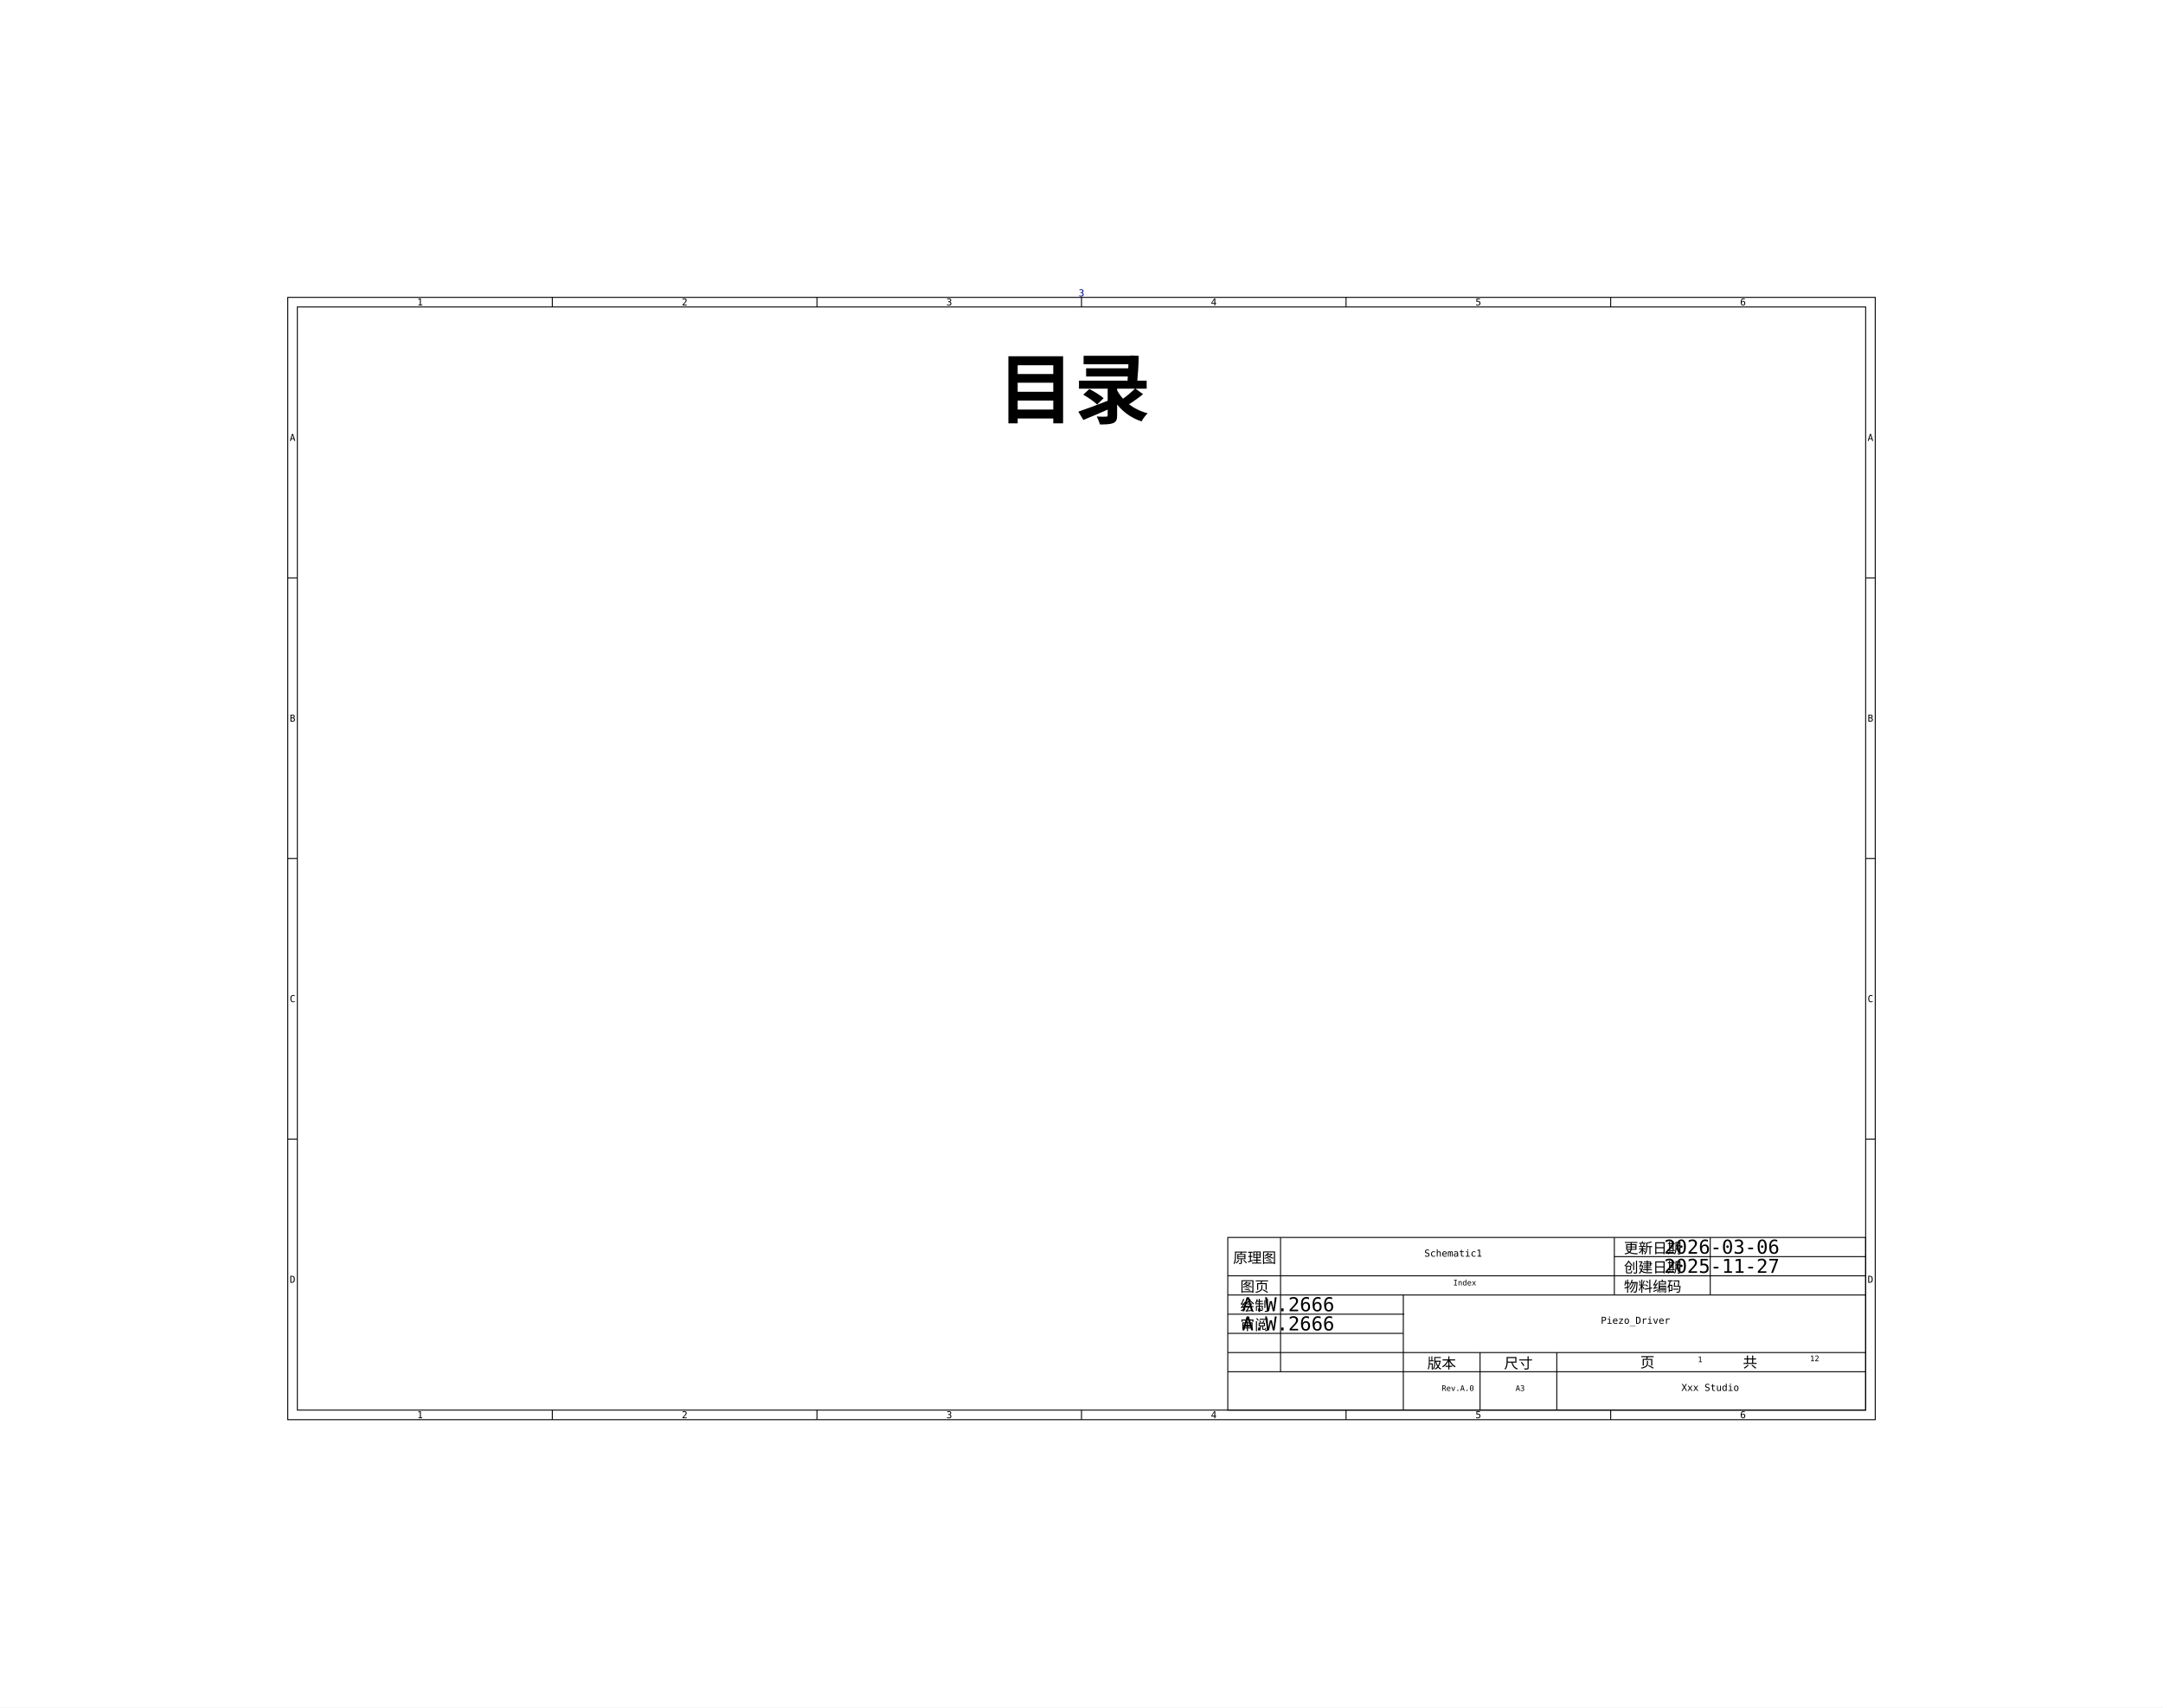
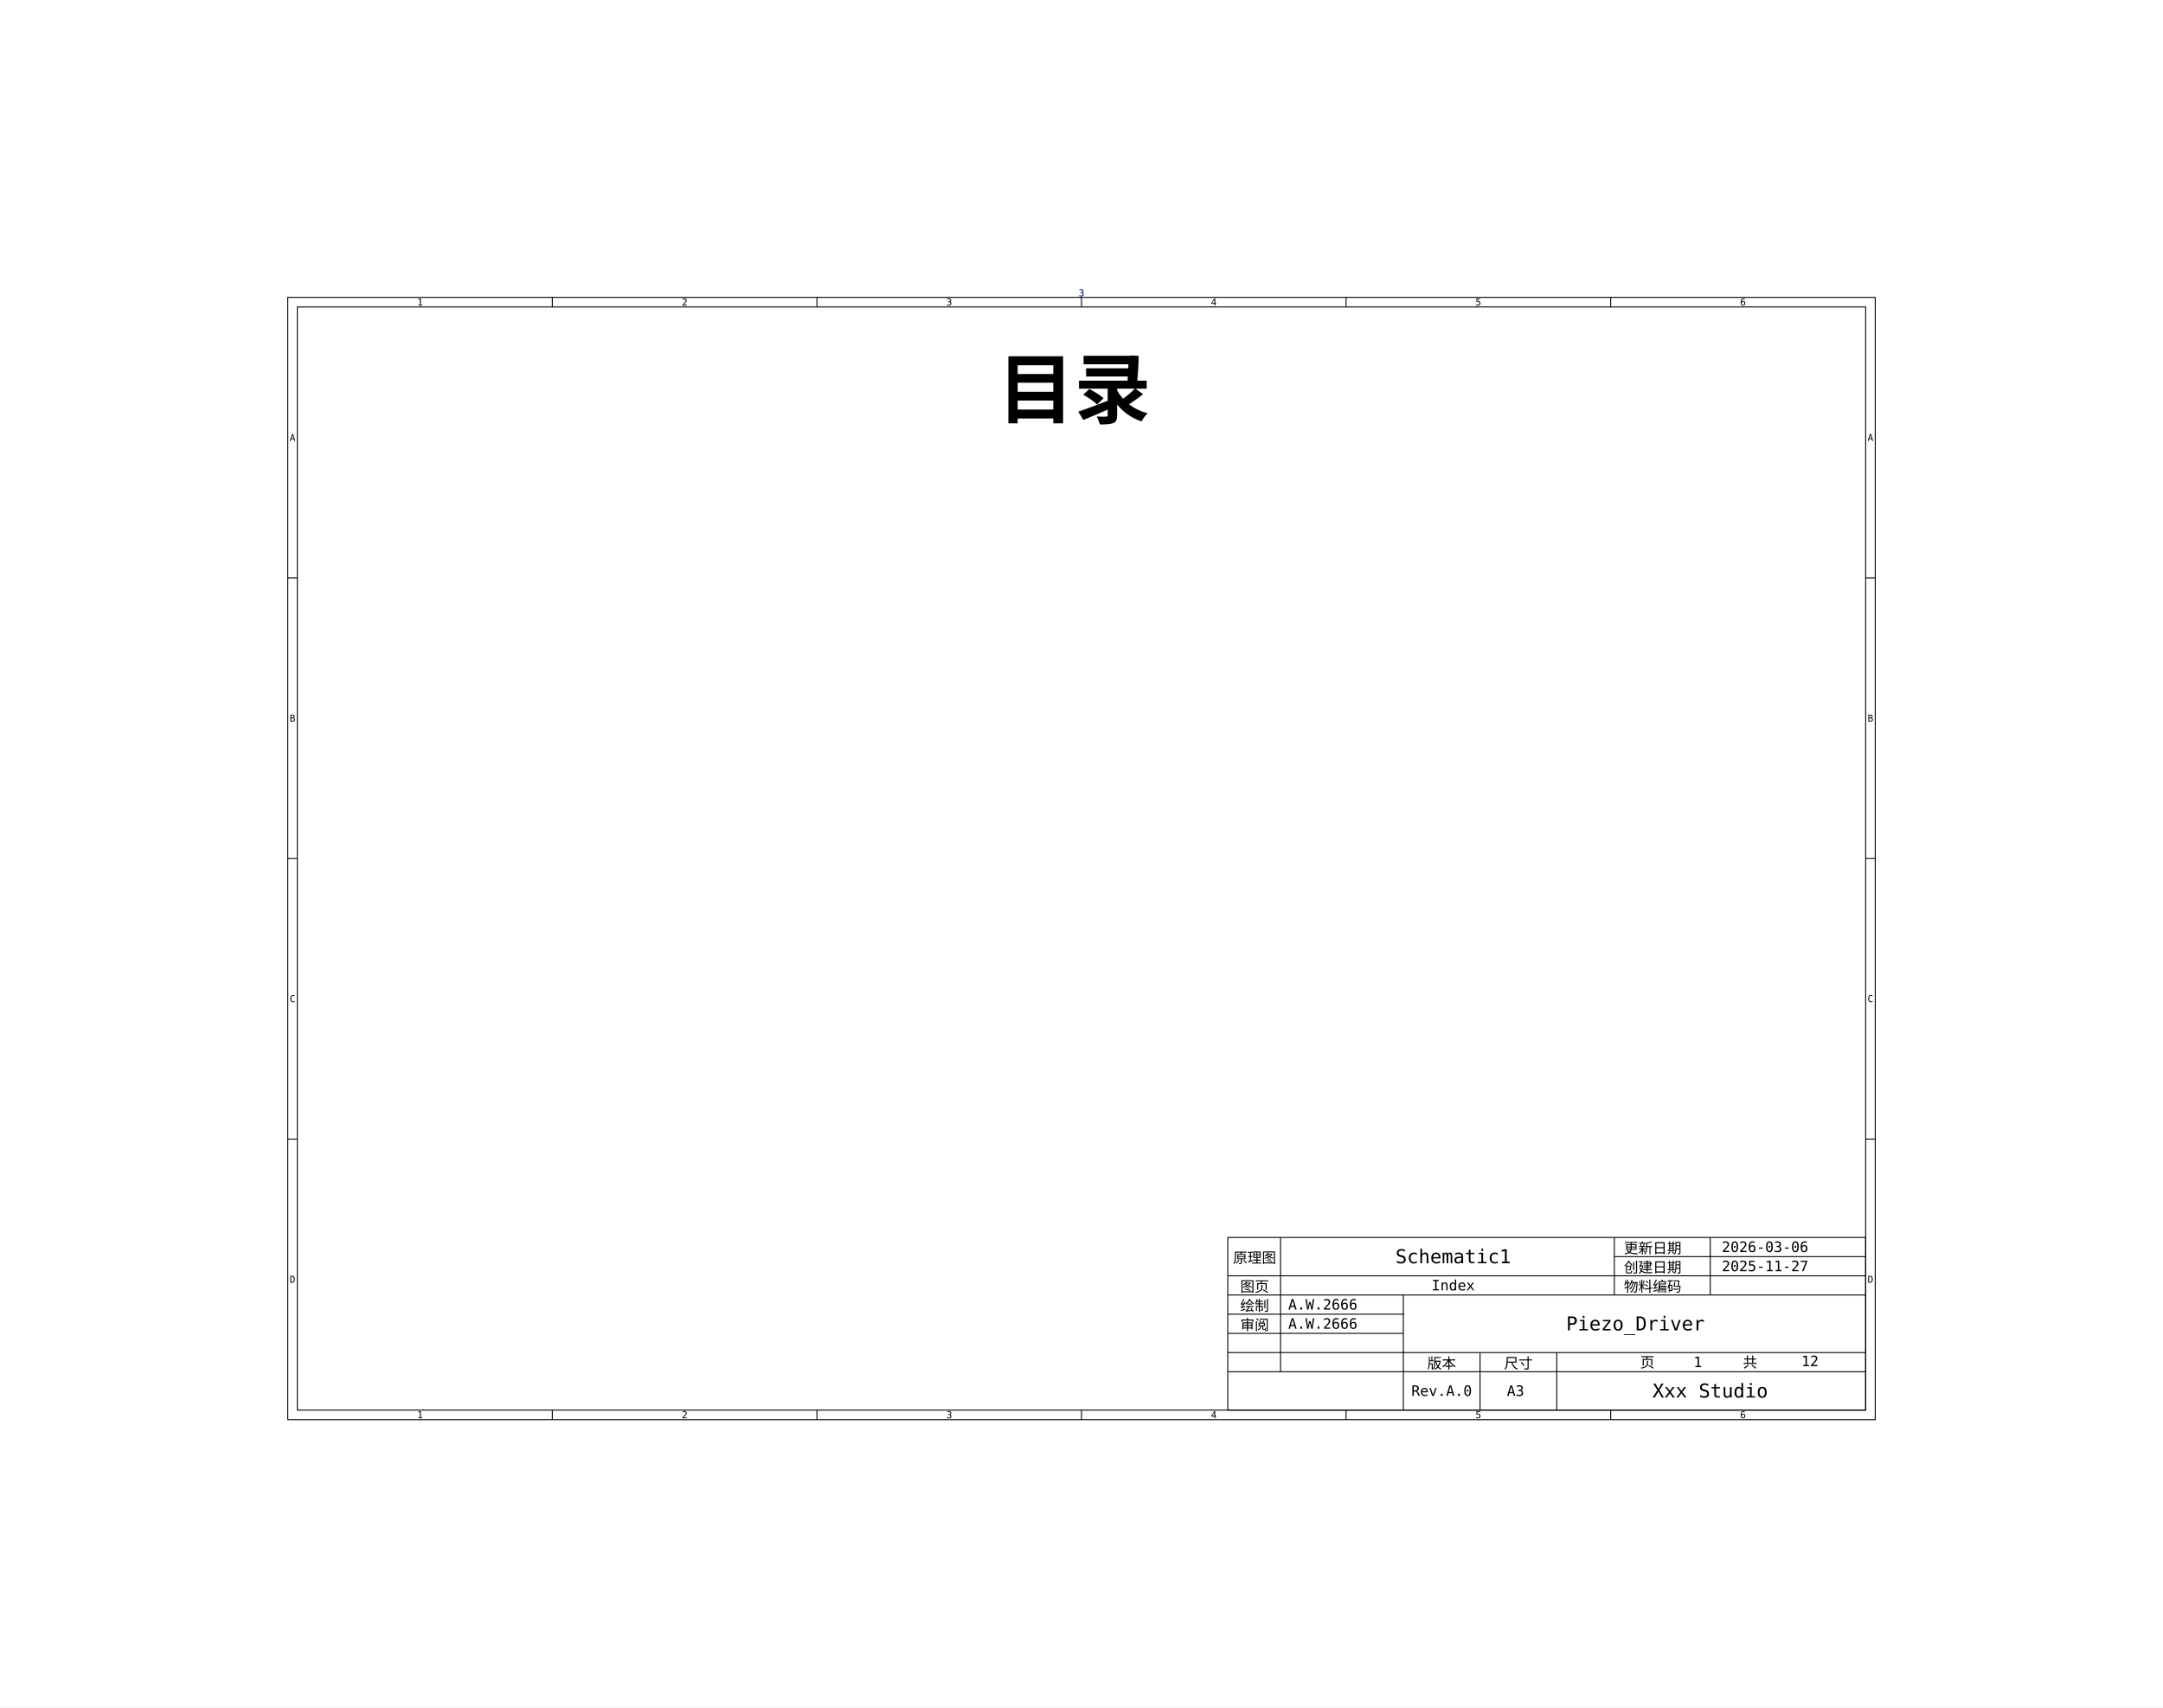
<svg xmlns="http://www.w3.org/2000/svg" viewBox="-300 -1480 2255 1780" font-family="Consolas, monospace">
  <rect x="-300" y="-1480" width="2255" height="1780" fill="#ffffff" />
  <text x="1008.0" y="-100.0" font-size="15" fill="#000000" text-anchor="middle" dominant-baseline="central">审阅</text>
  <text x="1008.0" y="-120.0" font-size="15" fill="#000000" text-anchor="middle" dominant-baseline="central">绘制</text>
  <text x="1203.0" y="-60.0" font-size="15" fill="#000000" text-anchor="middle" dominant-baseline="central">版本</text>
  <text x="1393.0" y="-160.0" font-size="15" fill="#000000" text-anchor="start" dominant-baseline="central">创建日期</text>
  <text x="1393.0" y="-140.0" font-size="15" fill="#000000" text-anchor="start" dominant-baseline="central">物料编码</text>
  <text x="1410.0" y="-61.0" font-size="15" fill="#000000" text-anchor="start" dominant-baseline="central">页</text>
  <text x="1517.0" y="-61.0" font-size="15" fill="#000000" text-anchor="start" dominant-baseline="central">共</text>
  <text x="1008.0" y="-170.0" font-size="15" fill="#000000" text-anchor="middle" dominant-baseline="central">原理图</text>
  <text x="1393.0" y="-180.0" font-size="15" fill="#000000" text-anchor="start" dominant-baseline="central">更新日期</text>
  <text x="1283.0" y="-60.0" font-size="15" fill="#000000" text-anchor="middle" dominant-baseline="central">尺寸</text>
  <text x="1008.0" y="-140.0" font-size="15" fill="#000000" text-anchor="middle" dominant-baseline="central">图页</text>
  <rect x="980.0" y="-190.0" width="665.0" height="180.0" rx="0.0" fill="none" stroke="#000000" stroke-width="1.0" />
  <polyline points="1243.0,-10.0 1243.0,-70.0 1243.0,-10.0" fill="none" stroke="#000000" stroke-width="1.0" />
  <polyline points="1035.0,-50.0 1035.0,-190.0 1035.0,-50.0" fill="none" stroke="#000000" stroke-width="1.0" />
  <polyline points="1383.0,-190.0 1383.0,-130.0 1383.0,-190.0" fill="none" stroke="#000000" stroke-width="1.0" />
  <polyline points="1483.0,-130.0 1483.0,-190.0 1483.0,-130.0" fill="none" stroke="#000000" stroke-width="1.0" />
  <polyline points="1163.0,-130.0 1163.0,-10.0 1163.0,-130.0" fill="none" stroke="#000000" stroke-width="1.0" />
  <polyline points="1164.0,-110.0 980.0,-110.0 1164.0,-110.0" fill="none" stroke="#000000" stroke-width="1.0" />
  <polyline points="1645.0,-170.0 1383.0,-170.0 1645.0,-170.0" fill="none" stroke="#000000" stroke-width="1.0" />
  <polyline points="1645.0,-50.0 980.0,-50.0 1645.0,-50.0" fill="none" stroke="#000000" stroke-width="1.0" />
  <polyline points="1645.0,-130.0 980.0,-130.0 1645.0,-130.0" fill="none" stroke="#000000" stroke-width="1.0" />
  <polyline points="1645.0,-70.0 980.0,-70.0 1645.0,-70.0" fill="none" stroke="#000000" stroke-width="1.0" />
  <polyline points="1163.0,-90.0 980.0,-90.0 1163.0,-90.0" fill="none" stroke="#000000" stroke-width="1.0" />
  <polyline points="1645.0,-150.0 980.0,-150.0 1645.0,-150.0" fill="none" stroke="#000000" stroke-width="1.0" />
  <polyline points="1323.0,-70.0 1323.0,-10.0 1323.0,-70.0" fill="none" stroke="#000000" stroke-width="1.0" />
  <rect x="0.0" y="-1170.0" width="1655.0" height="1170.0" rx="0.0" fill="none" stroke="#000000" stroke-width="1.0" />
  <rect x="10.0" y="-1160.0" width="1635.0" height="1150.0" rx="0.0" fill="none" stroke="#000000" stroke-width="1.0" />
  <polyline points="275.8,-0.0 275.8,-10.0 275.8,-0.0" fill="none" stroke="#000000" stroke-width="1.0" />
  <polyline points="275.8,-1170.0 275.8,-1160.0 275.8,-1170.0" fill="none" stroke="#000000" stroke-width="1.0" />
  <text x="137.9" y="-5.0" font-size="10" fill="#000000" text-anchor="middle" dominant-baseline="central">1</text>
  <text x="137.9" y="-1165.0" font-size="10" fill="#000000" text-anchor="middle" dominant-baseline="central">1</text>
  <polyline points="551.7,-0.0 551.7,-10.0 551.7,-0.0" fill="none" stroke="#000000" stroke-width="1.0" />
  <polyline points="551.7,-1170.0 551.7,-1160.0 551.7,-1170.0" fill="none" stroke="#000000" stroke-width="1.0" />
  <text x="413.8" y="-5.0" font-size="10" fill="#000000" text-anchor="middle" dominant-baseline="central">2</text>
  <text x="413.8" y="-1165.0" font-size="10" fill="#000000" text-anchor="middle" dominant-baseline="central">2</text>
  <polyline points="827.5,-0.0 827.5,-10.0 827.5,-0.0" fill="none" stroke="#000000" stroke-width="1.0" />
  <polyline points="827.5,-1170.0 827.5,-1160.0 827.5,-1170.0" fill="none" stroke="#000000" stroke-width="1.0" />
  <text x="689.6" y="-5.0" font-size="10" fill="#000000" text-anchor="middle" dominant-baseline="central">3</text>
  <text x="689.6" y="-1165.0" font-size="10" fill="#000000" text-anchor="middle" dominant-baseline="central">3</text>
  <polyline points="1103.3,-0.0 1103.3,-10.0 1103.3,-0.0" fill="none" stroke="#000000" stroke-width="1.0" />
  <polyline points="1103.3,-1170.0 1103.3,-1160.0 1103.3,-1170.0" fill="none" stroke="#000000" stroke-width="1.0" />
  <text x="965.4" y="-5.0" font-size="10" fill="#000000" text-anchor="middle" dominant-baseline="central">4</text>
  <text x="965.4" y="-1165.0" font-size="10" fill="#000000" text-anchor="middle" dominant-baseline="central">4</text>
  <polyline points="1379.2,-0.0 1379.2,-10.0 1379.2,-0.0" fill="none" stroke="#000000" stroke-width="1.0" />
  <polyline points="1379.2,-1170.0 1379.2,-1160.0 1379.2,-1170.0" fill="none" stroke="#000000" stroke-width="1.0" />
  <text x="1241.2" y="-5.0" font-size="10" fill="#000000" text-anchor="middle" dominant-baseline="central">5</text>
  <text x="1241.2" y="-1165.0" font-size="10" fill="#000000" text-anchor="middle" dominant-baseline="central">5</text>
  <text x="1517.1" y="-5.0" font-size="10" fill="#000000" text-anchor="middle" dominant-baseline="central">6</text>
  <text x="1517.1" y="-1165.0" font-size="10" fill="#000000" text-anchor="middle" dominant-baseline="central">6</text>
  <polyline points="0.0,-877.5 10.0,-877.5 0.0,-877.5" fill="none" stroke="#000000" stroke-width="1.0" />
  <polyline points="1655.0,-877.5 1645.0,-877.5 1655.0,-877.5" fill="none" stroke="#000000" stroke-width="1.0" />
  <text x="5.0" y="-1023.8" font-size="10" fill="#000000" text-anchor="middle" dominant-baseline="central">A</text>
  <text x="1650.0" y="-1023.8" font-size="10" fill="#000000" text-anchor="middle" dominant-baseline="central">A</text>
  <polyline points="0.0,-585.0 10.0,-585.0 0.0,-585.0" fill="none" stroke="#000000" stroke-width="1.0" />
  <polyline points="1655.0,-585.0 1645.0,-585.0 1655.0,-585.0" fill="none" stroke="#000000" stroke-width="1.0" />
  <text x="5.0" y="-731.2" font-size="10" fill="#000000" text-anchor="middle" dominant-baseline="central">B</text>
  <text x="1650.0" y="-731.2" font-size="10" fill="#000000" text-anchor="middle" dominant-baseline="central">B</text>
  <polyline points="0.0,-292.5 10.0,-292.5 0.0,-292.5" fill="none" stroke="#000000" stroke-width="1.0" />
  <polyline points="1655.0,-292.5 1645.0,-292.5 1655.0,-292.5" fill="none" stroke="#000000" stroke-width="1.0" />
  <text x="5.0" y="-438.8" font-size="10" fill="#000000" text-anchor="middle" dominant-baseline="central">C</text>
  <text x="1650.0" y="-438.8" font-size="10" fill="#000000" text-anchor="middle" dominant-baseline="central">C</text>
  <text x="5.0" y="-146.2" font-size="10" fill="#000000" text-anchor="middle" dominant-baseline="central">D</text>
  <text x="1650.0" y="-146.2" font-size="10" fill="#000000" text-anchor="middle" dominant-baseline="central">D</text>
-   <text x="1495.0" y="-160.0" font-size="20" fill="#000000" text-anchor="middle" dominant-baseline="central">2025-11-27</text>
-   <text x="1587.0" y="-61.0" font-size="8" fill="#000000" text-anchor="start" dominant-baseline="auto">12</text>
-   <text x="1215.0" y="-140.0" font-size="8" fill="#000000" text-anchor="start" dominant-baseline="auto">Index</text>
-   <text x="1470.0" y="-60.0" font-size="8" fill="#000000" text-anchor="start" dominant-baseline="auto">1</text>
-   <text x="1405.0" y="-100.0" font-size="10" fill="#000000" text-anchor="middle">Piezo_Driver</text>
-   <text x="1215.0" y="-170.0" font-size="10" fill="#000000" text-anchor="middle">Schematic1</text>
-   <text x="1495.0" y="-180.0" font-size="20" fill="#000000" text-anchor="middle" dominant-baseline="central">2026-03-06</text>
-   <text x="1483.0" y="-30.0" font-size="10" fill="#000000" text-anchor="middle">Xxx Studio</text>
-   <text x="1043.0" y="-120.0" font-size="20" fill="#000000" text-anchor="middle" dominant-baseline="central">A.W.2666</text>
-   <text x="1280.0" y="-30.0" font-size="8" fill="#000000" text-anchor="start" dominant-baseline="auto">A3</text>
-   <text x="1043.0" y="-100.0" font-size="20" fill="#000000" text-anchor="middle" dominant-baseline="central">A.W.2666</text>
-   <text x="1203.0" y="-30.0" font-size="8" fill="#000000" text-anchor="start" dominant-baseline="auto">Rev.A.0</text>
+   <text x="1495.0" y="-160.0" font-size="15" fill="#000000" text-anchor="start" dominant-baseline="central">2025-11-27</text>
+   <text x="1587.0" y="-61.0" font-size="15" fill="#000000" text-anchor="middle" dominant-baseline="central">12</text>
+   <text x="1215.0" y="-140.0" font-size="15" fill="#000000" text-anchor="middle" dominant-baseline="central">Index</text>
+   <text x="1470.0" y="-60.0" font-size="15" fill="#000000" text-anchor="middle" dominant-baseline="central">1</text>
+   <text x="1405.0" y="-100.0" font-size="20" fill="#000000" text-anchor="middle" dominant-baseline="central">Piezo_Driver</text>
+   <text x="1215.0" y="-170.0" font-size="20" fill="#000000" text-anchor="middle" dominant-baseline="central">Schematic1</text>
+   <text x="1495.0" y="-180.0" font-size="15" fill="#000000" text-anchor="start" dominant-baseline="central">2026-03-06</text>
+   <text x="1483.0" y="-30.0" font-size="20" fill="#000000" text-anchor="middle" dominant-baseline="central">Xxx Studio</text>
+   <text x="1043.0" y="-120.0" font-size="15" fill="#000000" text-anchor="start" dominant-baseline="central">A.W.2666</text>
+   <text x="1280.0" y="-30.0" font-size="15" fill="#000000" text-anchor="middle" dominant-baseline="central">A3</text>
+   <text x="1043.0" y="-100.0" font-size="15" fill="#000000" text-anchor="start" dominant-baseline="central">A.W.2666</text>
+   <text x="1203.0" y="-30.0" font-size="15" fill="#000000" text-anchor="middle" dominant-baseline="central">Rev.A.0</text>
  <text x="827.5" y="-1178.0" font-size="10" fill="#000080" text-anchor="middle" dominant-baseline="text-before-edge">3</text>
  <text x="740.0" y="-1045.0" font-size="80" font-weight="bold" fill="#000000" text-anchor="start" dominant-baseline="auto">目录</text>
</svg>
